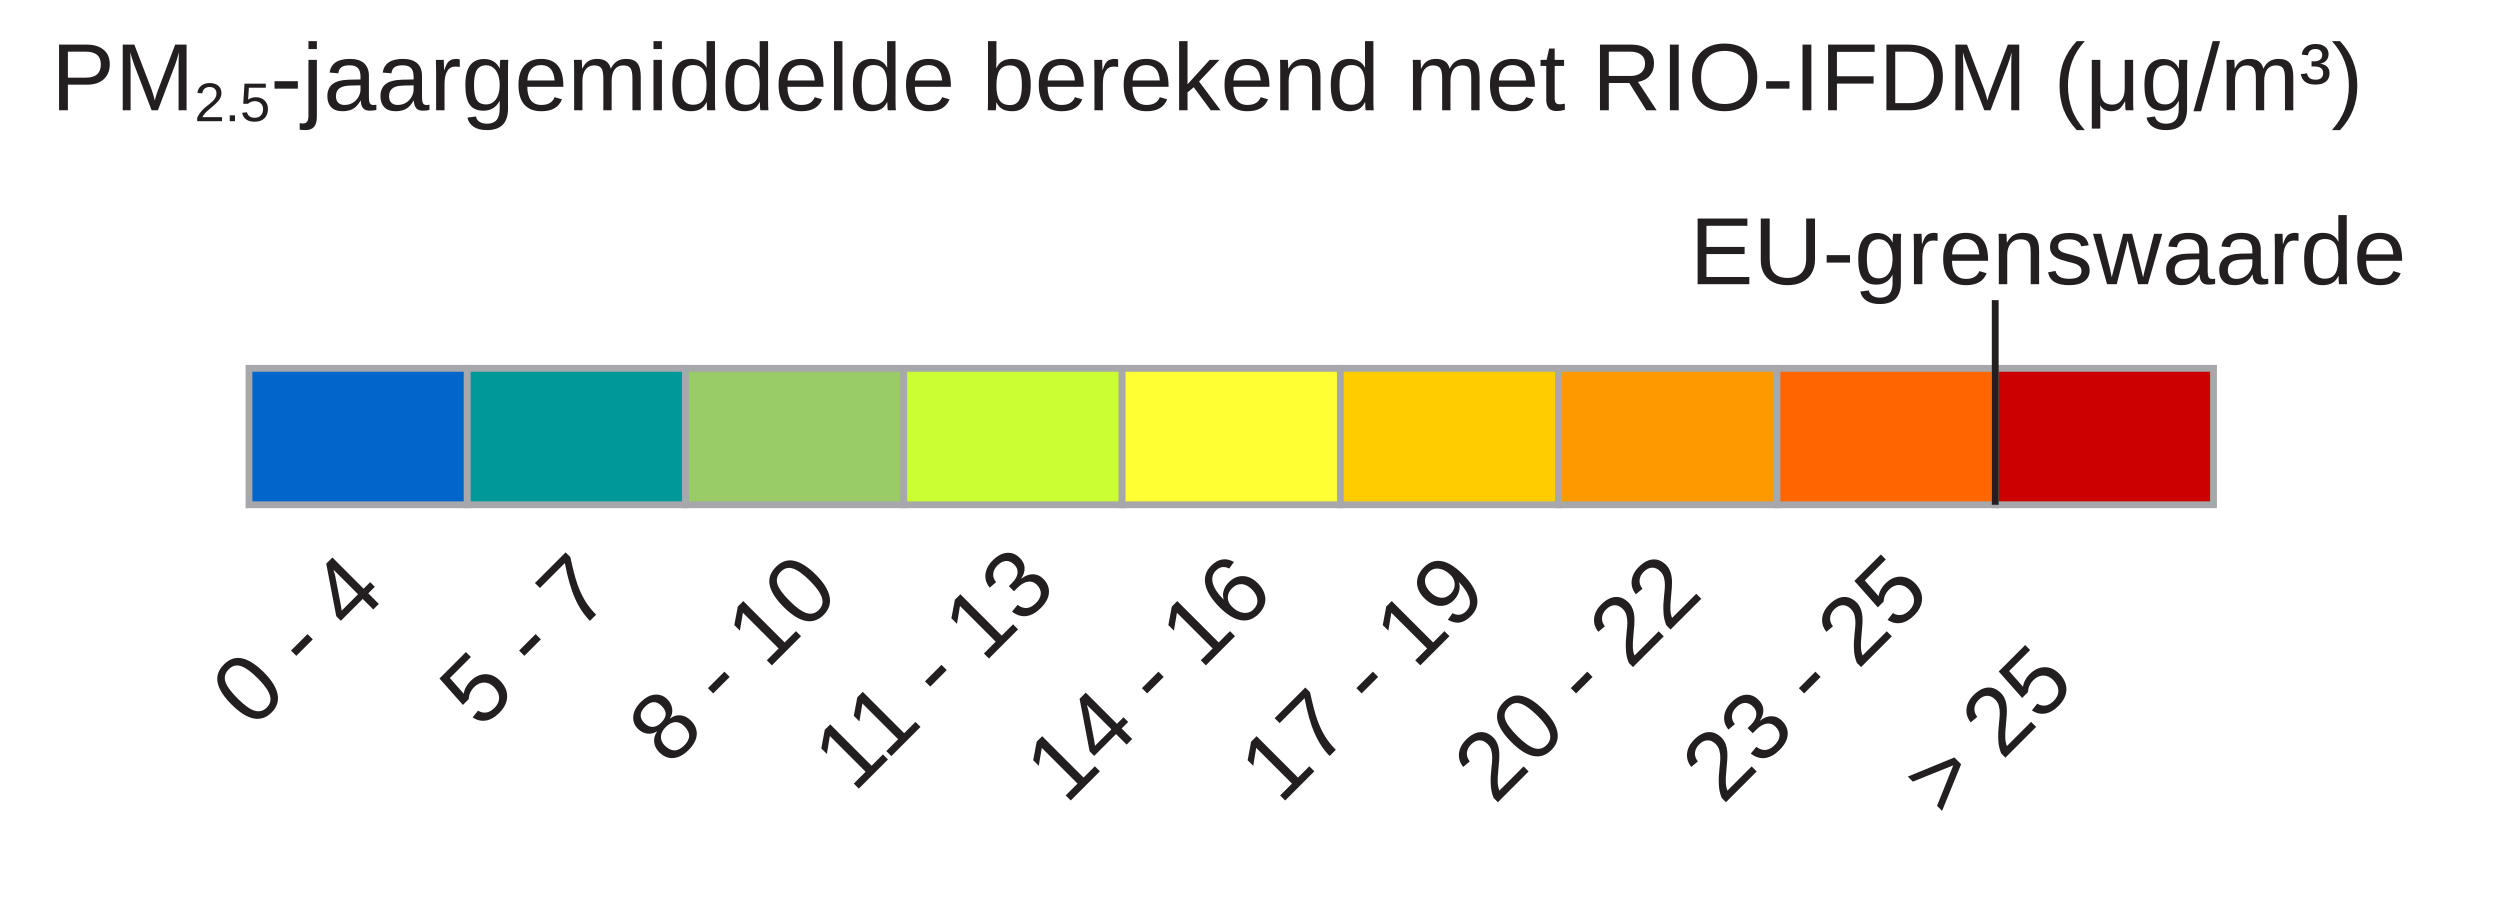
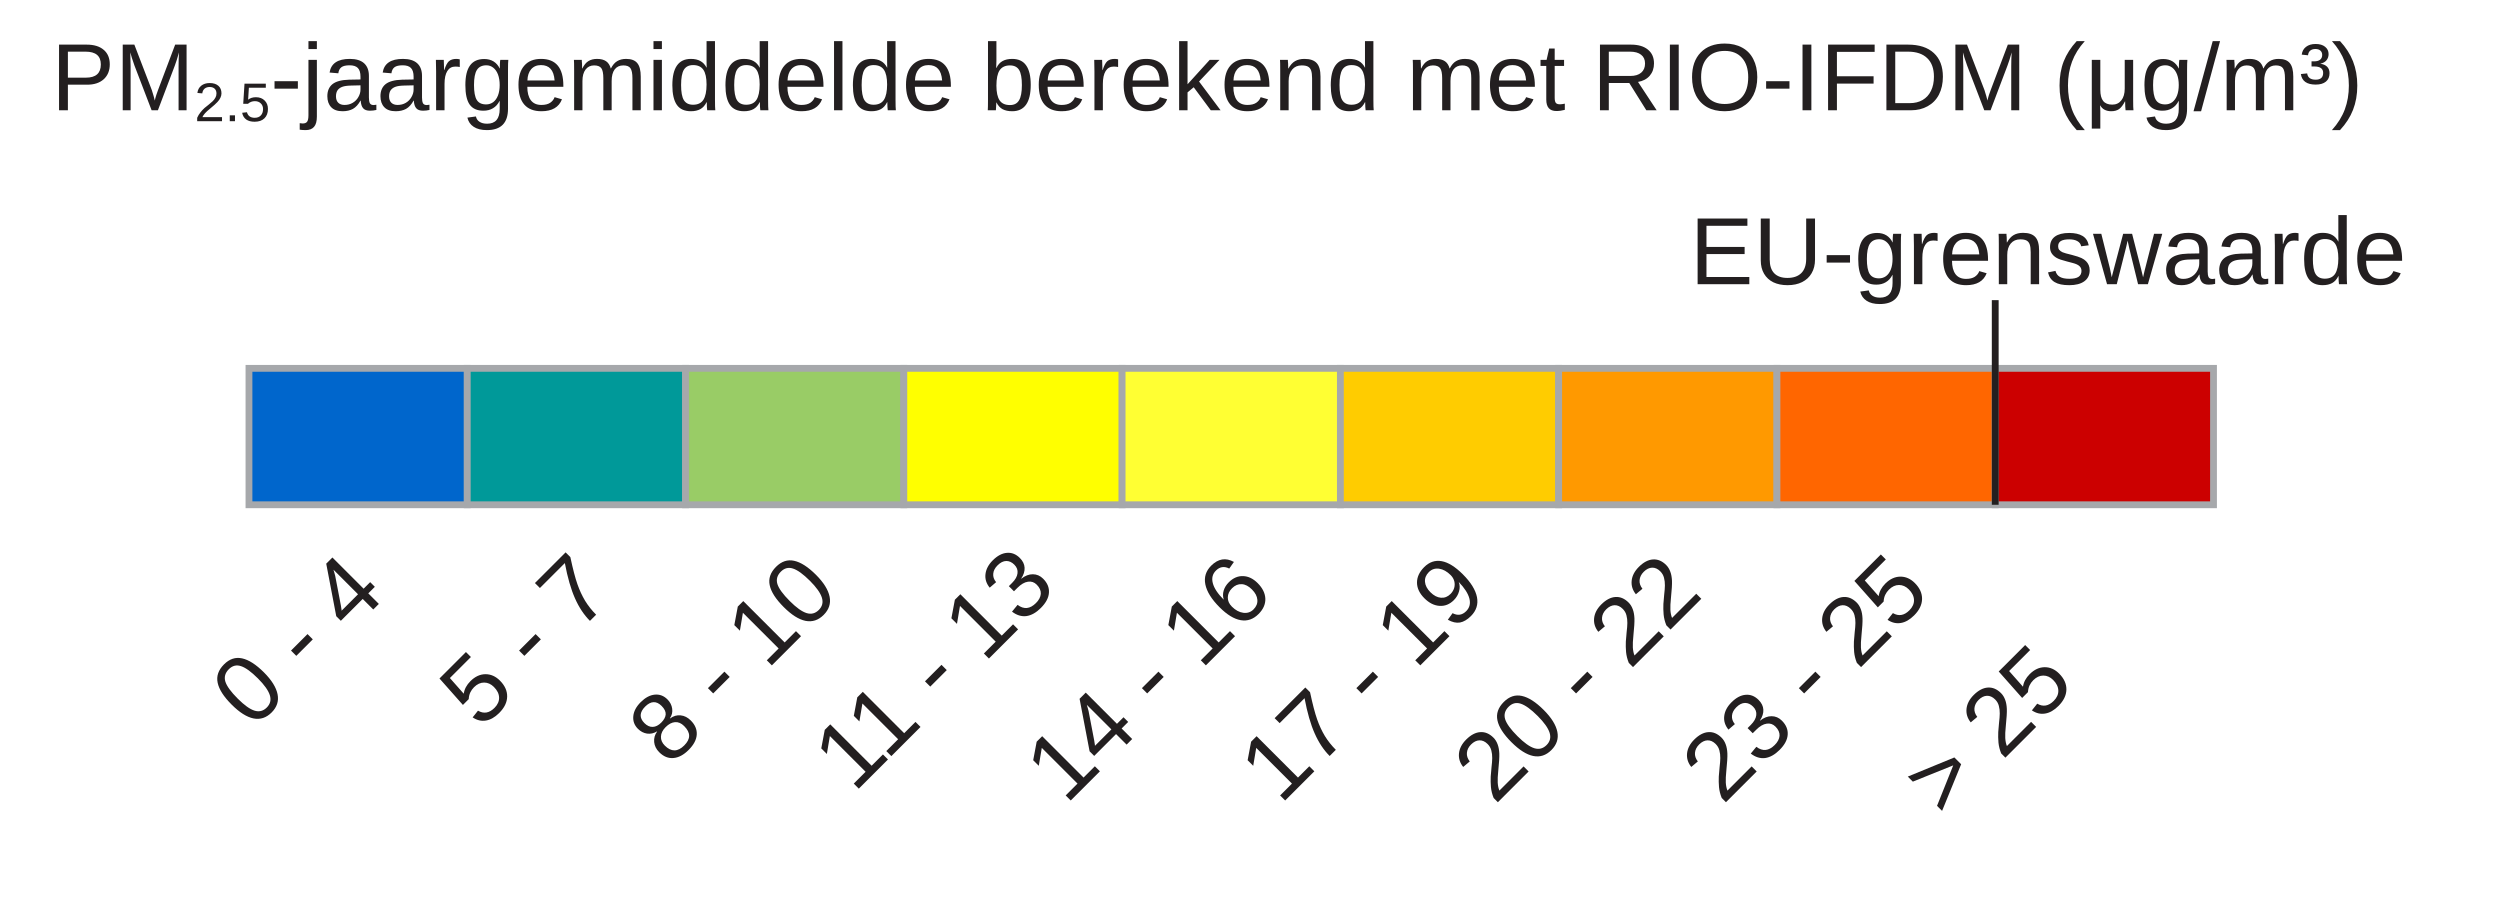
<svg xmlns="http://www.w3.org/2000/svg" version="1.1" id="Layer_1" x="0px" y="0px" width="366.5px" height="132px" viewBox="0 0 366.5 132" enable-background="new 0 0 366.5 132" xml:space="preserve">
  <rect x="36.5" y="54" fill="#0066CC" stroke="#A6A8AB" stroke-miterlimit="10" width="32" height="20" />
  <rect x="68.5" y="54" fill="#009999" stroke="#A6A8AB" stroke-miterlimit="10" width="32" height="20" />
  <rect x="100.5" y="54" fill="#99CC66" stroke="#A6A8AB" stroke-miterlimit="10" width="32" height="20" />
-   <rect x="132.5" y="54" fill="#CCFF33" stroke="#A6A8AB" stroke-miterlimit="10" width="32" height="20" />
+   <rect x="132.5" y="54" fill="#FFFF00" stroke="#A6A8AB" stroke-miterlimit="10" width="32" height="20" />
  <rect x="164.5" y="54" fill="#FFFF33" stroke="#A6A8AB" stroke-miterlimit="10" width="32" height="20" />
  <rect x="196.5" y="54" fill="#FFCC00" stroke="#A6A8AB" stroke-miterlimit="10" width="32" height="20" />
  <rect x="228.5" y="54" fill="#FF9900" stroke="#A6A8AB" stroke-miterlimit="10" width="32" height="20" />
  <rect x="260.5" y="54" fill="#FF6600" stroke="#A6A8AB" stroke-miterlimit="10" width="32" height="20" />
  <rect x="292.5" y="54" fill="#CC0000" stroke="#A6A8AB" stroke-miterlimit="10" width="32" height="20" />
  <text transform="matrix(1 0 0 1 7.5 16.1665)" fill="#231F20" font-family="Arial" font-size="14">PM<tspan baseline-shift="sub" font-size="8px">2.5</tspan>-jaargemiddelde berekend met RIO-IFDM (μg/m³)</text>
  <text transform="matrix(1 0 0 1 247.7148 41.6665)" fill="#231F20" font-family="Arial" font-size="14">EU-grenswaarde</text>
  <line fill="none" stroke="#231F20" stroke-miterlimit="10" x1="292.5" y1="44" x2="292.5" y2="74" />
  <text transform="matrix(0.7071 -0.7071 0.7071 0.7071 36.9805 107.0898)" fill="#231F20" font-family="Arial" font-size="14">0 - 4</text>
  <text transform="matrix(0.7071 -0.7071 0.7071 0.7071 70.416 107.0898)" fill="#231F20" font-family="Arial" font-size="14">5 - 7</text>
  <text transform="matrix(0.7071 -0.7071 0.7071 0.7071 98.0996 112.5957)" fill="#231F20" font-family="Arial" font-size="14">8 - 10</text>
  <text transform="matrix(0.7071 -0.7071 0.7071 0.7071 125.1504 116.3672)" fill="#231F20" font-family="Arial" font-size="14">11 - 13</text>
  <text transform="matrix(0.7071 -0.7071 0.7071 0.7071 156.2188 118.1016)" fill="#231F20" font-family="Arial" font-size="14">14 - 16</text>
  <text transform="matrix(0.7071 -0.7071 0.7071 0.7071 187.6543 118.1016)" fill="#231F20" font-family="Arial" font-size="14">17 - 19</text>
  <text transform="matrix(0.7071 -0.7071 0.7071 0.7071 219.0908 118.1016)" fill="#231F20" font-family="Arial" font-size="14">20 - 22</text>
  <text transform="matrix(0.7071 -0.7071 0.7071 0.7071 252.5264 118.1016)" fill="#231F20" font-family="Arial" font-size="14">23 - 25</text>
  <text transform="matrix(0.7071 -0.7071 0.7071 0.7071 284.9629 120.1016)" fill="#231F20" font-family="Arial" font-size="14">&gt; 25</text>
</svg>
